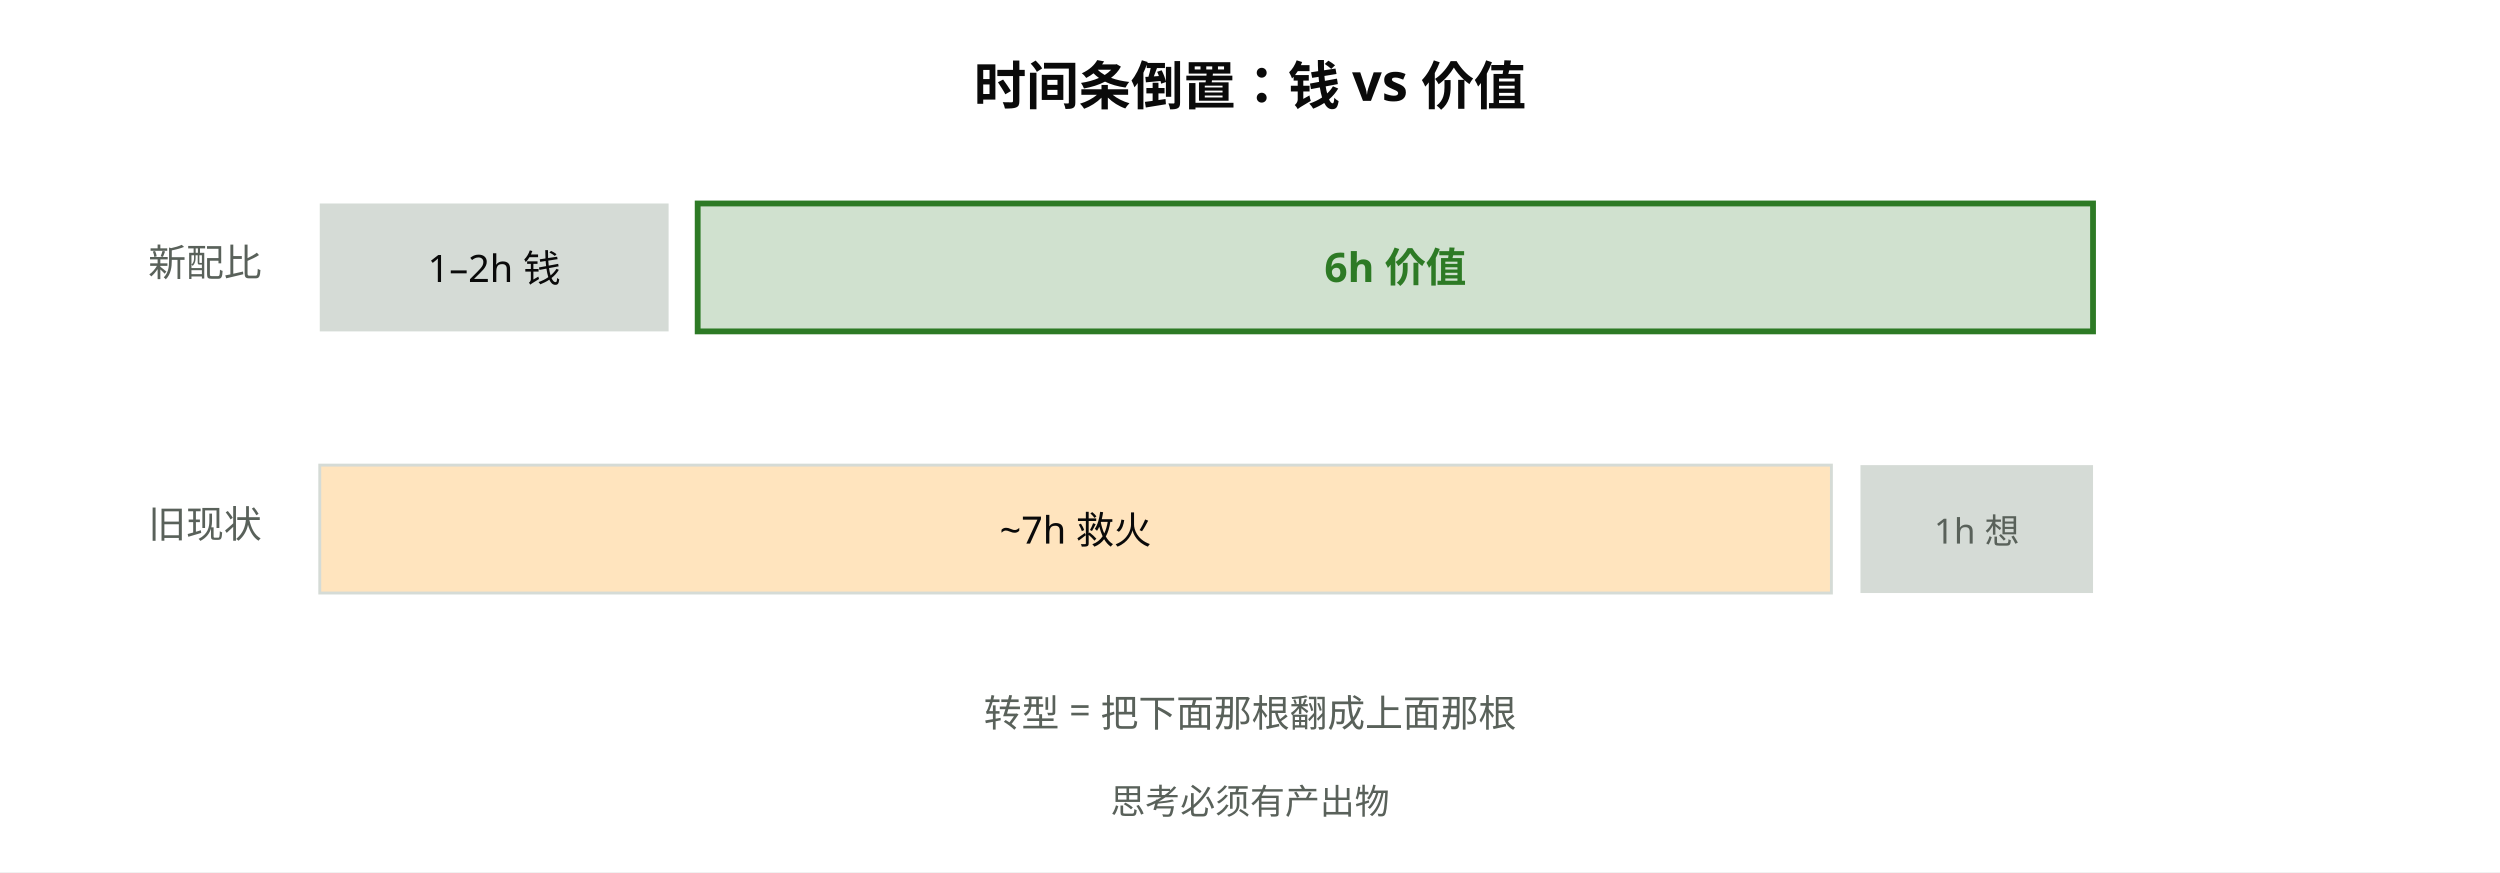
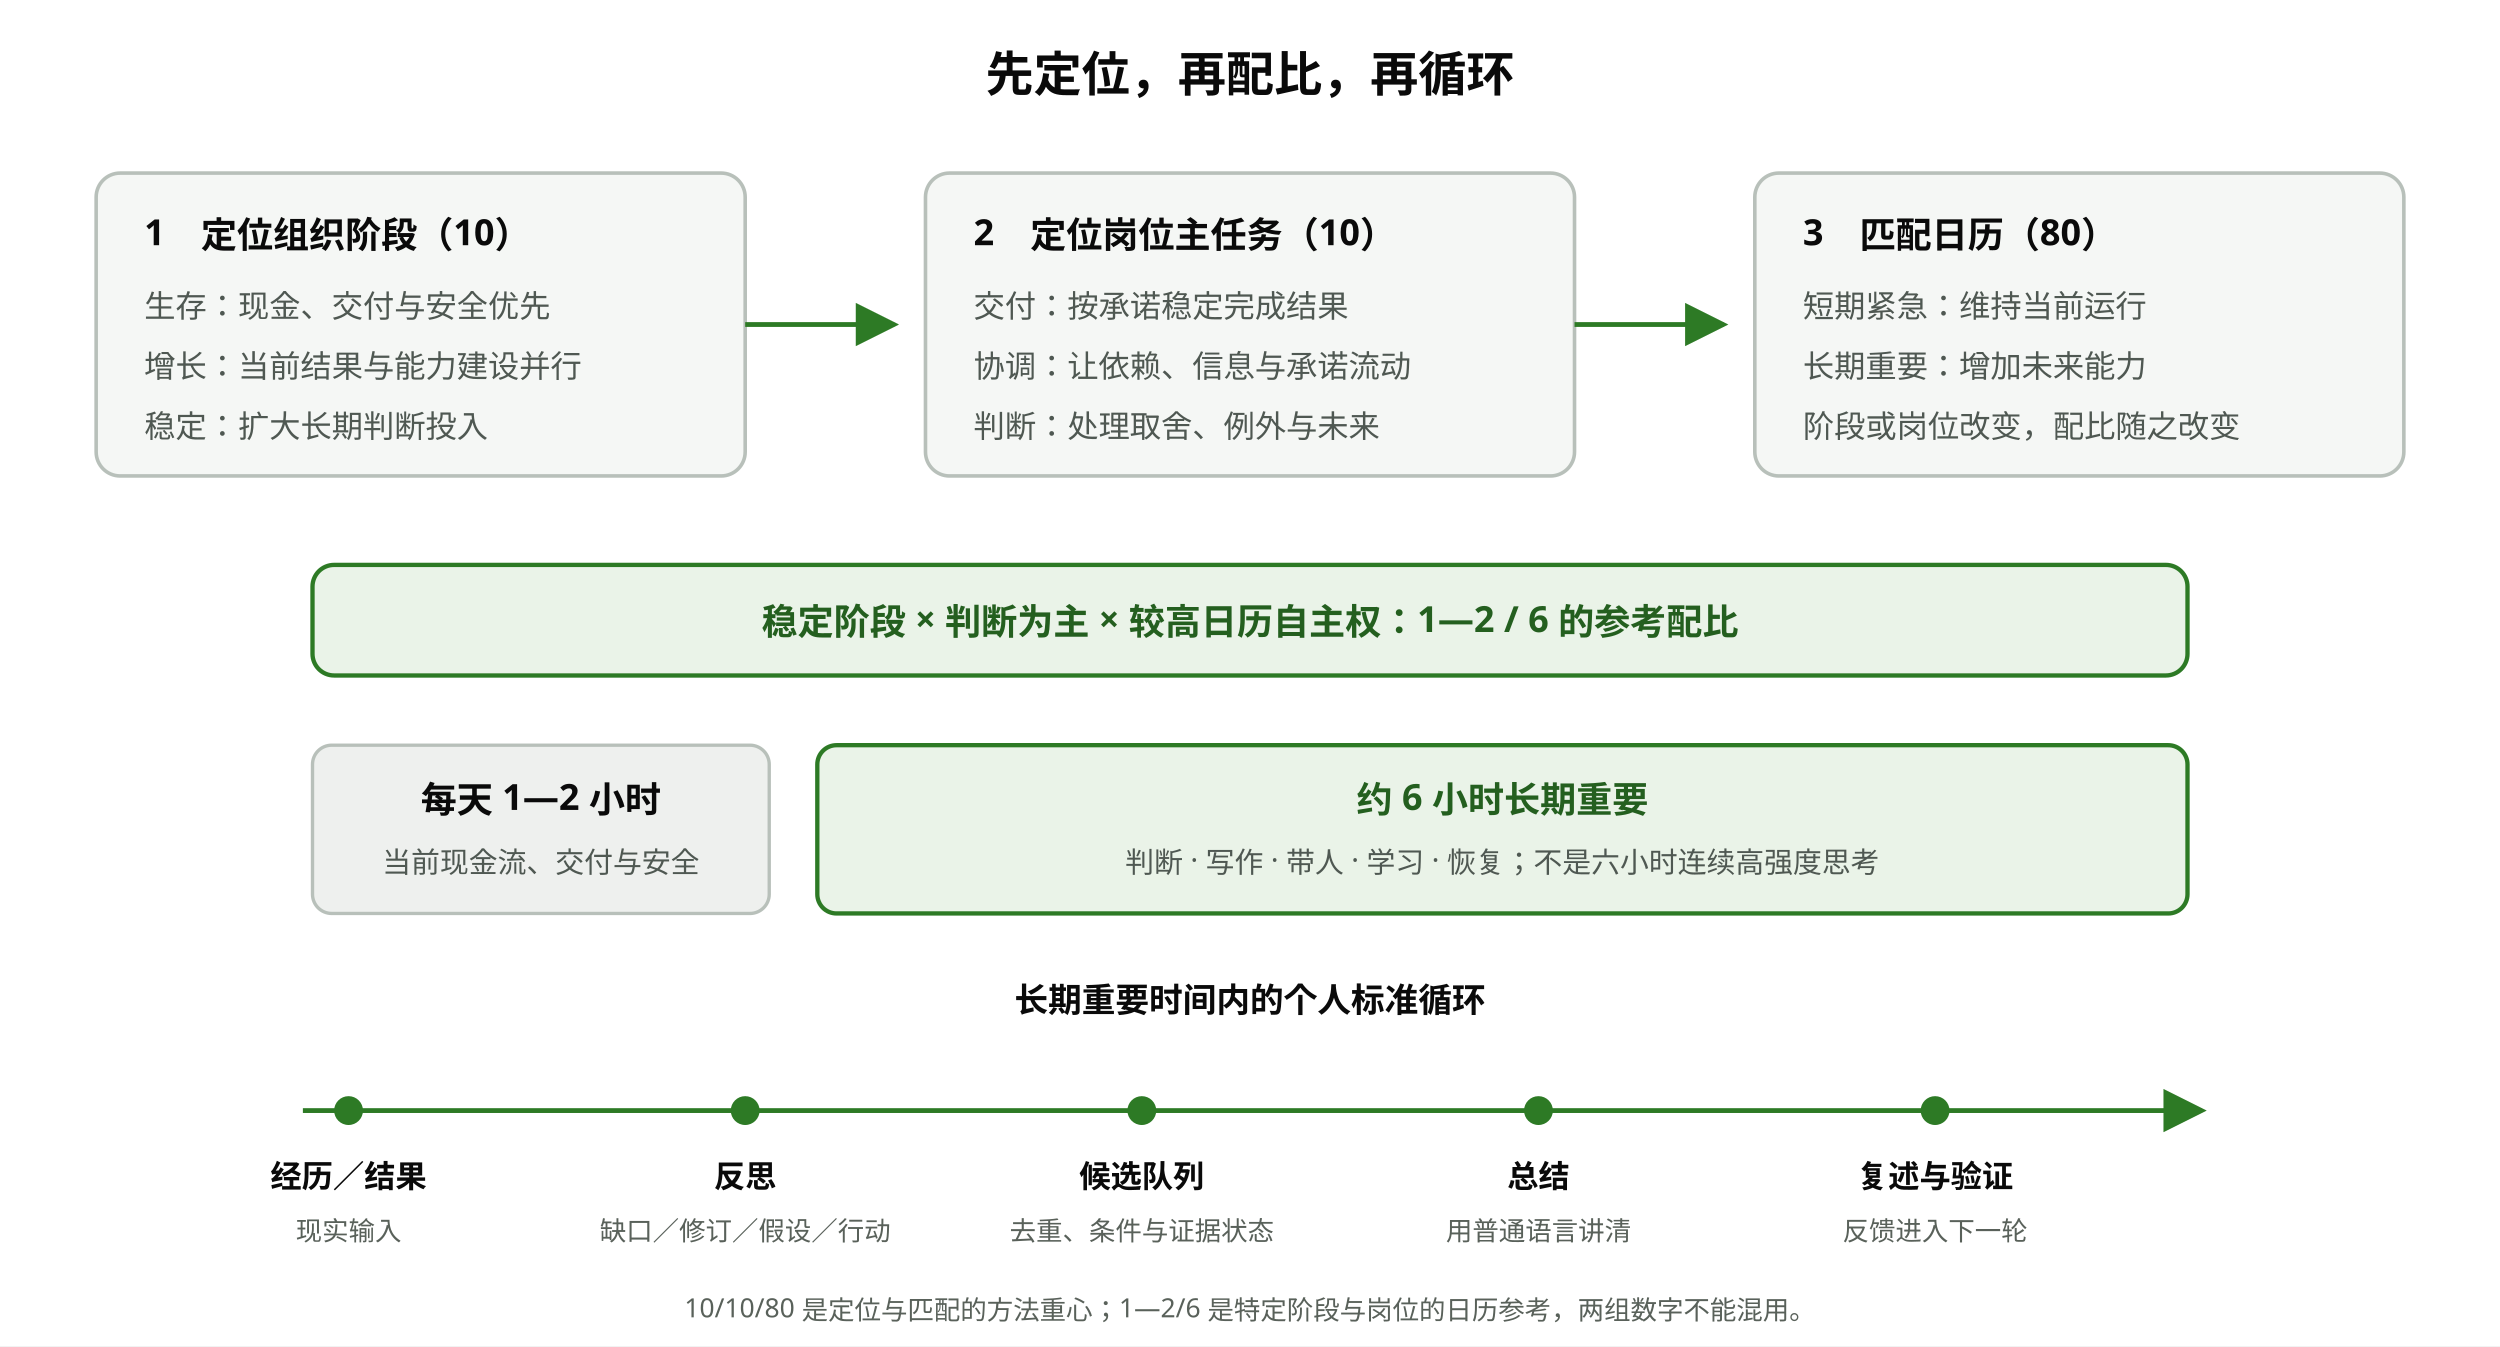
- <svg xmlns="http://www.w3.org/2000/svg" viewBox="0 0 860 300" role="img">
-   <rect width="860" height="300" fill="#fff" />
-   <text x="430" y="36" text-anchor="middle" font-family="PingFang SC, Microsoft YaHei, sans-serif" font-size="18" font-weight="700" fill="#0a0a0a">时间条倒置：钱 vs 价值</text>
-   <text x="90" y="95" text-anchor="end" font-family="PingFang SC, Microsoft YaHei, sans-serif" font-size="13" fill="#59615a">新配比</text>
-   <rect x="110" y="70" width="120" height="44" fill="#d5dbd6" />
-   <text x="170" y="97" text-anchor="middle" font-family="PingFang SC, Microsoft YaHei, sans-serif" font-size="13" fill="#0a0a0a">1–2h 钱</text>
-   <rect x="240" y="70" width="480" height="44" fill="#2d7a25" fill-opacity="0.22" stroke="#2d7a25" stroke-width="2" />
-   <text x="480" y="97" text-anchor="middle" font-family="PingFang SC, Microsoft YaHei, sans-serif" font-size="14" font-weight="700" fill="#2d7a25">6h 价值</text>
-   <text x="90" y="185" text-anchor="end" font-family="PingFang SC, Microsoft YaHei, sans-serif" font-size="13" fill="#59615a">旧现状</text>
-   <rect x="110" y="160" width="520" height="44" fill="#ffb347" fill-opacity="0.35" stroke="#d5dbd6" />
-   <text x="370" y="187" text-anchor="middle" font-family="PingFang SC, Microsoft YaHei, sans-serif" font-size="13" fill="#0a0a0a">~7h 救火</text>
-   <rect x="640" y="160" width="80" height="44" fill="#d5dbd6" />
-   <text x="680" y="187" text-anchor="middle" font-family="PingFang SC, Microsoft YaHei, sans-serif" font-size="12" fill="#59615a">1h 想</text>
-   <text x="430" y="250" text-anchor="middle" font-family="PingFang SC, Microsoft YaHei, sans-serif" font-size="13" fill="#59615a">转型 = 把下面那根翻成上面那根</text>
-   <text x="430" y="280" text-anchor="middle" font-family="PingFang SC, Microsoft YaHei, sans-serif" font-size="12" fill="#59615a">思考必须有产出物</text>
+ <svg xmlns="http://www.w3.org/2000/svg" viewBox="0 0 1040 560" role="img" aria-labelledby="title desc">
+   <defs>
+     <marker id="arrow" markerWidth="9" markerHeight="9" refX="8" refY="4.5" orient="auto">
+       <path d="M0,0 L9,4.5 L0,9 Z" fill="#2d7a25" />
+     </marker>
+   </defs>
+   <rect width="1040" height="560" fill="#ffffff" />
+   <text x="520" y="38" text-anchor="middle" font-family="PingFang SC, Microsoft YaHei, sans-serif" font-size="20" font-weight="700" fill="#0a0a0a">先定位，再配比，再循环</text>
+   <rect x="40" y="72" width="270" height="126" rx="10" fill="#f5f7f5" stroke="#b8c0ba" stroke-width="1.5" />
+   <text x="60" y="102" font-family="PingFang SC, Microsoft YaHei, sans-serif" font-size="15" font-weight="700" fill="#0a0a0a">1　定位组织阶段（10）</text>
+   <text x="60" y="132" font-family="PingFang SC, Microsoft YaHei, sans-serif" font-size="13" fill="#4f5852">生存：现金、交付与安全优先</text>
+   <text x="60" y="157" font-family="PingFang SC, Microsoft YaHei, sans-serif" font-size="13" fill="#4f5852">增长：当前结果与能力建设并行</text>
+   <text x="60" y="182" font-family="PingFang SC, Microsoft YaHei, sans-serif" font-size="13" fill="#4f5852">稳定：扩大长期判断投入</text>
+   <line x1="310" y1="135" x2="372" y2="135" stroke="#2d7a25" stroke-width="2" marker-end="url(#arrow)" />
+   <rect x="385" y="72" width="270" height="126" rx="10" fill="#f5f7f5" stroke="#b8c0ba" stroke-width="1.5" />
+   <text x="405" y="102" font-family="PingFang SC, Microsoft YaHei, sans-serif" font-size="15" font-weight="700" fill="#0a0a0a">2　定位岗位主任务（10）</text>
+   <text x="405" y="132" font-family="PingFang SC, Microsoft YaHei, sans-serif" font-size="13" fill="#4f5852">交付：按承诺稳定完成结果</text>
+   <text x="405" y="157" font-family="PingFang SC, Microsoft YaHei, sans-serif" font-size="13" fill="#4f5852">协调：让依赖、信息与承诺流动</text>
+   <text x="405" y="182" font-family="PingFang SC, Microsoft YaHei, sans-serif" font-size="13" fill="#4f5852">判断：处理取舍、例外与未来</text>
+   <line x1="655" y1="135" x2="717" y2="135" stroke="#2d7a25" stroke-width="2" marker-end="url(#arrow)" />
+   <rect x="730" y="72" width="270" height="126" rx="10" fill="#f5f7f5" stroke="#b8c0ba" stroke-width="1.5" />
+   <text x="750" y="102" font-family="PingFang SC, Microsoft YaHei, sans-serif" font-size="15" font-weight="700" fill="#0a0a0a">3　匹配日历（80）</text>
+   <text x="750" y="132" font-family="PingFang SC, Microsoft YaHei, sans-serif" font-size="13" fill="#4f5852">短期紧急：维持当前运行</text>
+   <text x="750" y="157" font-family="PingFang SC, Microsoft YaHei, sans-serif" font-size="13" fill="#4f5852">长期重要：增加未来能力</text>
+   <text x="750" y="182" font-family="PingFang SC, Microsoft YaHei, sans-serif" font-size="13" fill="#4f5852">阶段或岗位改变，配比随之改变</text>
+   <rect x="130" y="235" width="780" height="46" rx="9" fill="#eaf3e8" stroke="#2d7a25" stroke-width="1.8" />
+   <text x="520" y="264" text-anchor="middle" font-family="PingFang SC, Microsoft YaHei, sans-serif" font-size="15" font-weight="700" fill="#245f1f">稳定阶段 × 判断为主 × 较高日历自主权：1—2 / 6 的参考配比</text>
+   <rect x="130" y="310" width="190" height="70" rx="8" fill="#eef0ee" stroke="#b8c0ba" stroke-width="1.4" />
+   <text x="225" y="338" text-anchor="middle" font-family="PingFang SC, Microsoft YaHei, sans-serif" font-size="15" font-weight="700" fill="#0a0a0a">每天 1—2 小时</text>
+   <text x="225" y="363" text-anchor="middle" font-family="PingFang SC, Microsoft YaHei, sans-serif" font-size="12" fill="#4f5852">当前现金流、交付与安全</text>
+   <rect x="340" y="310" width="570" height="70" rx="8" fill="#eaf3e8" stroke="#2d7a25" stroke-width="1.8" />
+   <text x="625" y="338" text-anchor="middle" font-family="PingFang SC, Microsoft YaHei, sans-serif" font-size="15" font-weight="700" fill="#245f1f">约 6 小时长期重要</text>
+   <text x="625" y="363" text-anchor="middle" font-family="PingFang SC, Microsoft YaHei, sans-serif" font-size="12" fill="#4f5852">判断 · 写作 · 带人 · 学习 · 恢复；不是六小时连续高强度思考</text>
+   <text x="520" y="421" text-anchor="middle" font-family="PingFang SC, Microsoft YaHei, sans-serif" font-size="14" font-weight="700" fill="#0a0a0a">长期重要时间内的个人标准循环</text>
+   <line x1="126" y1="462" x2="916" y2="462" stroke="#2d7a25" stroke-width="2" marker-end="url(#arrow)" />
+   <circle cx="145" cy="462" r="6" fill="#2d7a25" />
+   <text x="145" y="494" text-anchor="middle" font-family="PingFang SC, Microsoft YaHei, sans-serif" font-size="13" font-weight="700" fill="#0a0a0a">经历／结果</text>
+   <text x="145" y="516" text-anchor="middle" font-family="PingFang SC, Microsoft YaHei, sans-serif" font-size="11" fill="#59615a">现实输入</text>
+   <circle cx="310" cy="462" r="6" fill="#2d7a25" />
+   <text x="310" y="494" text-anchor="middle" font-family="PingFang SC, Microsoft YaHei, sans-serif" font-size="13" font-weight="700" fill="#0a0a0a">反思</text>
+   <text x="310" y="516" text-anchor="middle" font-family="PingFang SC, Microsoft YaHei, sans-serif" font-size="11" fill="#59615a">缺口／修订／假设／行动</text>
+   <circle cx="475" cy="462" r="6" fill="#2d7a25" />
+   <text x="475" y="494" text-anchor="middle" font-family="PingFang SC, Microsoft YaHei, sans-serif" font-size="13" font-weight="700" fill="#0a0a0a">候选队列</text>
+   <text x="475" y="516" text-anchor="middle" font-family="PingFang SC, Microsoft YaHei, sans-serif" font-size="11" fill="#59615a">去重、条件与证据状态</text>
+   <circle cx="640" cy="462" r="6" fill="#2d7a25" />
+   <text x="640" y="494" text-anchor="middle" font-family="PingFang SC, Microsoft YaHei, sans-serif" font-size="13" font-weight="700" fill="#0a0a0a">总结</text>
+   <text x="640" y="516" text-anchor="middle" font-family="PingFang SC, Microsoft YaHei, sans-serif" font-size="11" fill="#59615a">用普通语言讲清</text>
+   <circle cx="805" cy="462" r="6" fill="#2d7a25" />
+   <text x="805" y="494" text-anchor="middle" font-family="PingFang SC, Microsoft YaHei, sans-serif" font-size="13" font-weight="700" fill="#0a0a0a">复述与验证</text>
+   <text x="805" y="516" text-anchor="middle" font-family="PingFang SC, Microsoft YaHei, sans-serif" font-size="11" fill="#59615a">反馈进入下一轮</text>
+   <text x="520" y="548" text-anchor="middle" font-family="PingFang SC, Microsoft YaHei, sans-serif" font-size="11" fill="#59615a">10/10/80 是定位与匹配的方法重心；1—2/6 是特定阶段与岗位的日历参考，两组数字不能混用。</text>
</svg>
